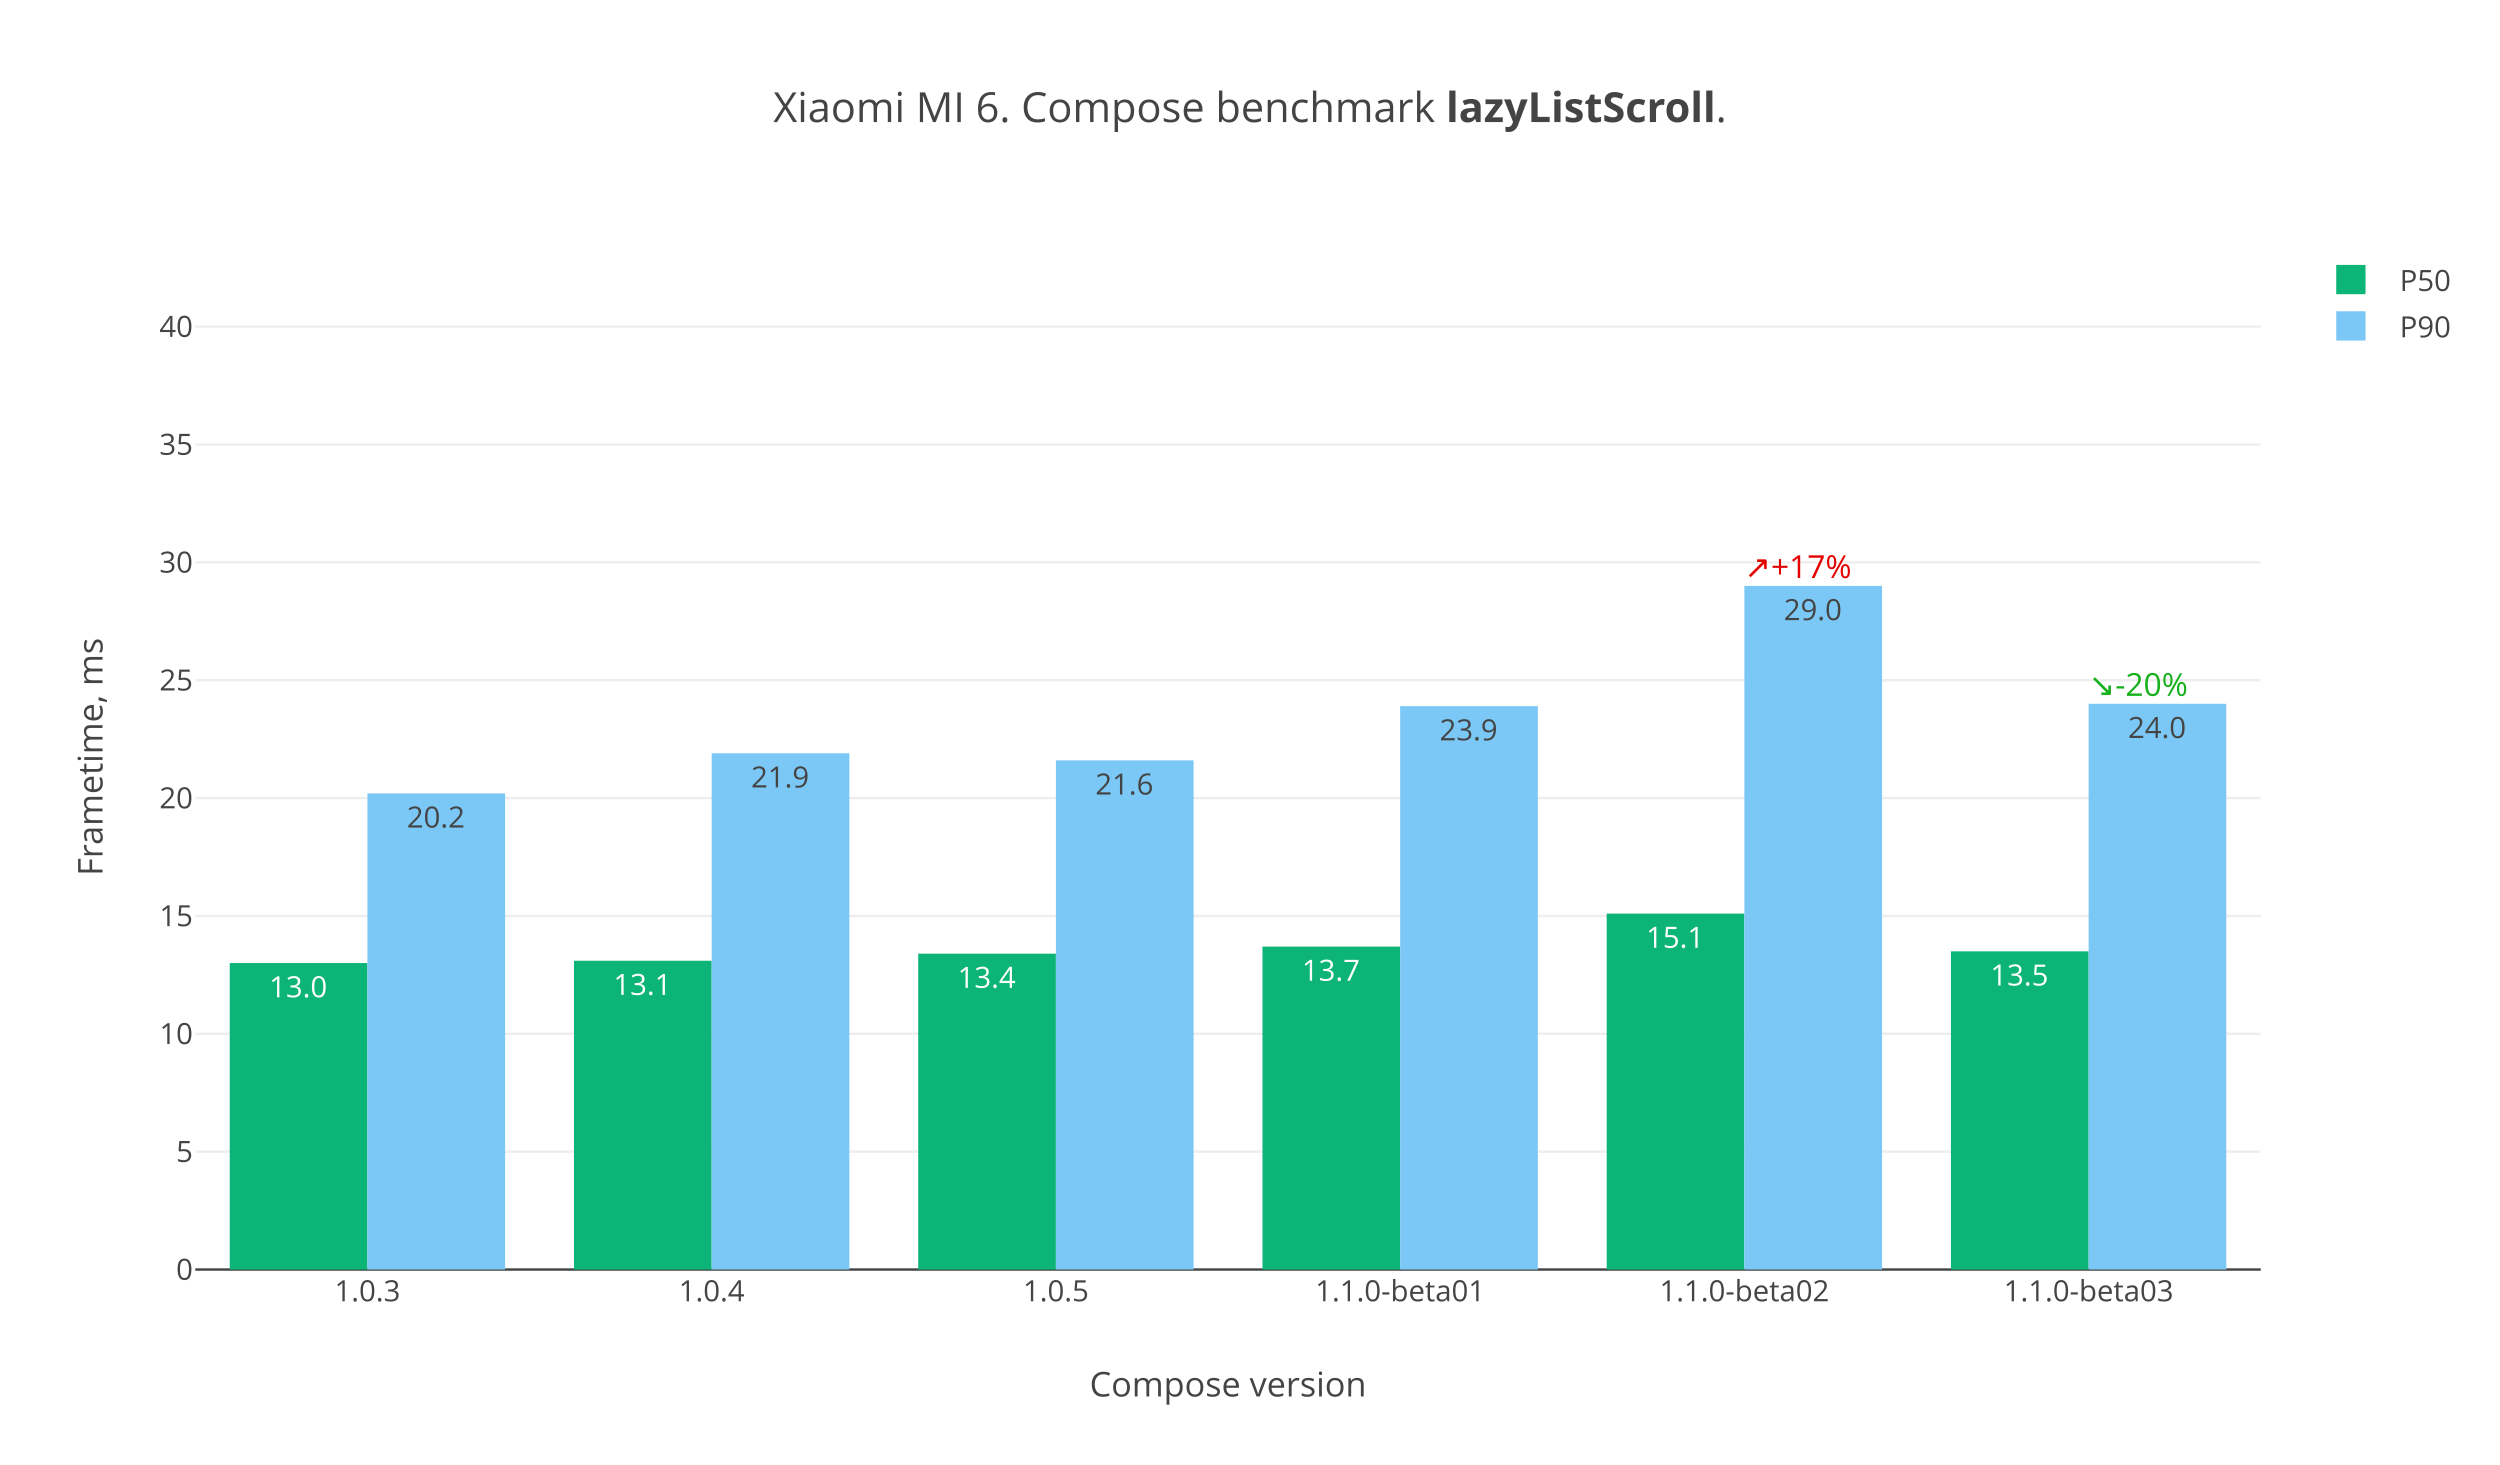
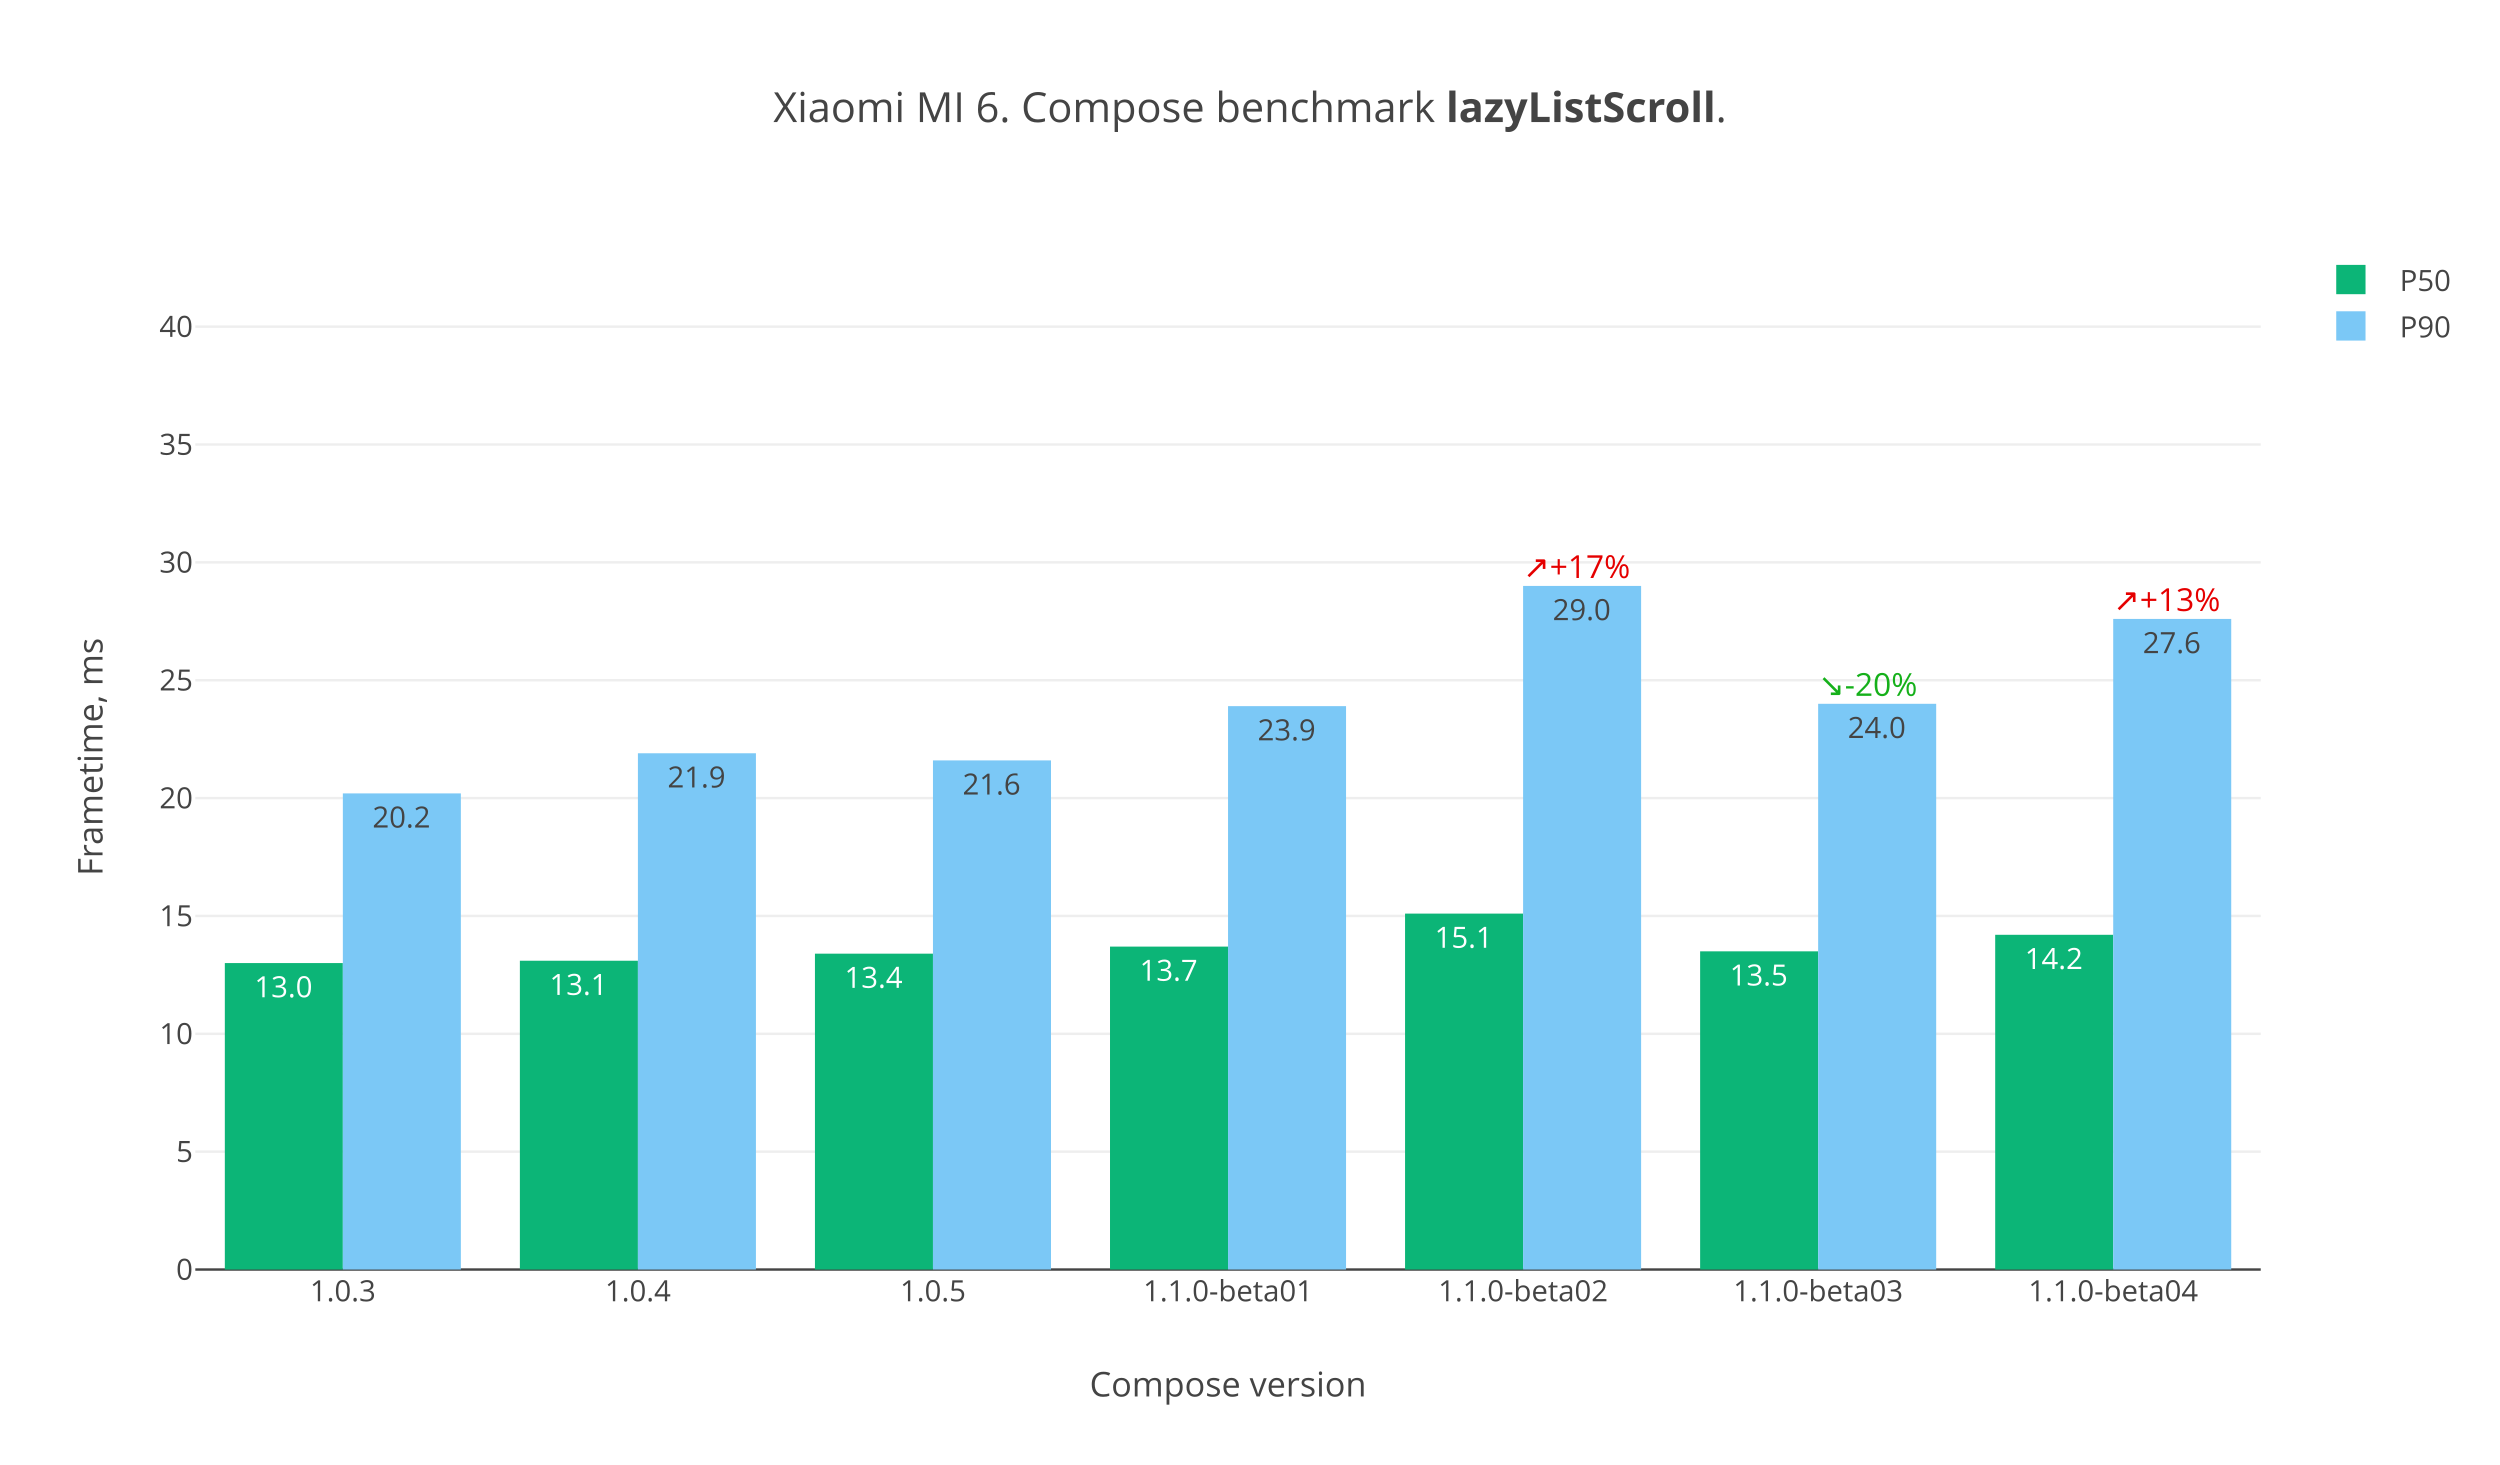
<svg xmlns="http://www.w3.org/2000/svg" class="main-svg" width="1024" height="600" style="" viewBox="0 0 1024 600">
  <rect x="0" y="0" width="1024" height="600" style="fill: rgb(255, 255, 255); fill-opacity: 1;" />
-   <defs id="defs-fd9d37">
+   <defs id="defs-f9fe8b">
    <g class="clips">
-       <clipPath id="clipfd9d37xyplot" class="plotclip">
+       <clipPath id="clipf9fe8bxyplot" class="plotclip">
        <rect width="846" height="420" />
      </clipPath>
-       <clipPath class="axesclip" id="clipfd9d37x">
+       <clipPath class="axesclip" id="clipf9fe8bx">
        <rect x="80" y="0" width="846" height="600" />
      </clipPath>
-       <clipPath class="axesclip" id="clipfd9d37y">
+       <clipPath class="axesclip" id="clipf9fe8by">
        <rect x="0" y="100" width="1024" height="420" />
      </clipPath>
-       <clipPath class="axesclip" id="clipfd9d37xy">
+       <clipPath class="axesclip" id="clipf9fe8bxy">
        <rect x="80" y="100" width="846" height="420" />
      </clipPath>
    </g>
    <g class="gradients" />
  </defs>
  <g class="bglayer" />
  <g class="layer-below">
    <g class="imagelayer" />
    <g class="shapelayer" />
  </g>
  <g class="cartesianlayer">
    <g class="subplot xy">
      <g class="layer-subplot">
        <g class="shapelayer" />
        <g class="imagelayer" />
      </g>
      <g class="gridlayer">
        <g class="x" />
        <g class="y">
          <path class="ygrid crisp" transform="translate(0,471.72)" d="M80,0h846" style="stroke: rgb(238, 238, 238); stroke-opacity: 1; stroke-width: 1px;" />
          <path class="ygrid crisp" transform="translate(0,423.45)" d="M80,0h846" style="stroke: rgb(238, 238, 238); stroke-opacity: 1; stroke-width: 1px;" />
          <path class="ygrid crisp" transform="translate(0,375.17)" d="M80,0h846" style="stroke: rgb(238, 238, 238); stroke-opacity: 1; stroke-width: 1px;" />
          <path class="ygrid crisp" transform="translate(0,326.9)" d="M80,0h846" style="stroke: rgb(238, 238, 238); stroke-opacity: 1; stroke-width: 1px;" />
          <path class="ygrid crisp" transform="translate(0,278.62)" d="M80,0h846" style="stroke: rgb(238, 238, 238); stroke-opacity: 1; stroke-width: 1px;" />
          <path class="ygrid crisp" transform="translate(0,230.34)" d="M80,0h846" style="stroke: rgb(238, 238, 238); stroke-opacity: 1; stroke-width: 1px;" />
          <path class="ygrid crisp" transform="translate(0,182.07)" d="M80,0h846" style="stroke: rgb(238, 238, 238); stroke-opacity: 1; stroke-width: 1px;" />
          <path class="ygrid crisp" transform="translate(0,133.79)" d="M80,0h846" style="stroke: rgb(238, 238, 238); stroke-opacity: 1; stroke-width: 1px;" />
        </g>
      </g>
      <g class="zerolinelayer">
        <path class="yzl zl crisp" transform="translate(0,520)" d="M80,0h846" style="stroke: rgb(68, 68, 68); stroke-opacity: 1; stroke-width: 1px;" />
      </g>
      <path class="xlines-below" />
      <path class="ylines-below" />
      <g class="overlines-below" />
      <g class="xaxislayer-below" />
      <g class="yaxislayer-below" />
      <g class="overaxes-below" />
-       <g class="plot" transform="translate(80,100)" clip-path="url('#clipfd9d37xyplot')">
+       <g class="plot" transform="translate(80,100)" clip-path="url('#clipf9fe8bxyplot')">
        <g class="barlayer mlayer">
          <g class="trace bars" style="opacity: 1;">
            <g class="points">
              <g class="point">
-                 <path d="M14.1,420V294.48H70.5V420Z" style="vector-effect: non-scaling-stroke; opacity: 1; stroke-width: 0px; fill: rgb(12, 181, 119); fill-opacity: 1;" />
-                 <text class="bartext bartext-inside" text-anchor="middle" data-notex="1" x="0" y="0" style="font-family: 'Open Sans', verdana, arial, sans-serif; font-size: 12px; fill: rgb(255, 255, 255); fill-opacity: 1; white-space: pre;" transform="translate(42.13594,308.48)">13.0</text>
-               </g>
-               <g class="point">
-                 <path d="M155.1,420V293.52H211.5V420Z" style="vector-effect: non-scaling-stroke; opacity: 1; stroke-width: 0px; fill: rgb(12, 181, 119); fill-opacity: 1;" />
-                 <text class="bartext bartext-inside" text-anchor="middle" data-notex="1" x="0" y="0" style="font-family: 'Open Sans', verdana, arial, sans-serif; font-size: 12px; fill: rgb(255, 255, 255); fill-opacity: 1; white-space: pre;" transform="translate(183.1359,307.52)">13.1</text>
-               </g>
-               <g class="point">
-                 <path d="M296.1,420V290.62H352.5V420Z" style="vector-effect: non-scaling-stroke; opacity: 1; stroke-width: 0px; fill: rgb(12, 181, 119); fill-opacity: 1;" />
-                 <text class="bartext bartext-inside" text-anchor="middle" data-notex="1" x="0" y="0" style="font-family: 'Open Sans', verdana, arial, sans-serif; font-size: 12px; fill: rgb(255, 255, 255); fill-opacity: 1; white-space: pre;" transform="translate(324.1359,304.62)">13.4</text>
-               </g>
-               <g class="point">
-                 <path d="M437.1,420V287.72H493.5V420Z" style="vector-effect: non-scaling-stroke; opacity: 1; stroke-width: 0px; fill: rgb(12, 181, 119); fill-opacity: 1;" />
-                 <text class="bartext bartext-inside" text-anchor="middle" data-notex="1" x="0" y="0" style="font-family: 'Open Sans', verdana, arial, sans-serif; font-size: 12px; fill: rgb(255, 255, 255); fill-opacity: 1; white-space: pre;" transform="translate(465.1359,301.72)">13.7</text>
-               </g>
-               <g class="point">
-                 <path d="M578.1,420V274.21H634.5V420Z" style="vector-effect: non-scaling-stroke; opacity: 1; stroke-width: 0px; fill: rgb(12, 181, 119); fill-opacity: 1;" />
-                 <text class="bartext bartext-inside" text-anchor="middle" data-notex="1" x="0" y="0" style="font-family: 'Open Sans', verdana, arial, sans-serif; font-size: 12px; fill: rgb(255, 255, 255); fill-opacity: 1; white-space: pre;" transform="translate(606.1359,288.21)">15.1</text>
-               </g>
-               <g class="point">
-                 <path d="M719.1,420V289.66H775.5V420Z" style="vector-effect: non-scaling-stroke; opacity: 1; stroke-width: 0px; fill: rgb(12, 181, 119); fill-opacity: 1;" />
-                 <text class="bartext bartext-inside" text-anchor="middle" data-notex="1" x="0" y="0" style="font-family: 'Open Sans', verdana, arial, sans-serif; font-size: 12px; fill: rgb(255, 255, 255); fill-opacity: 1; white-space: pre;" transform="translate(747.1359,303.66)">13.5</text>
+                 <path d="M12.09,420V294.48H60.43V420Z" style="vector-effect: non-scaling-stroke; opacity: 1; stroke-width: 0px; fill: rgb(12, 181, 119); fill-opacity: 1;" />
+                 <text class="bartext bartext-inside" text-anchor="middle" data-notex="1" x="0" y="0" style="font-family: 'Open Sans', verdana, arial, sans-serif; font-size: 12px; fill: rgb(255, 255, 255); fill-opacity: 1; white-space: pre;" transform="translate(36.09594,308.48)">13.0</text>
+               </g>
+               <g class="point">
+                 <path d="M132.94,420V293.52H181.29V420Z" style="vector-effect: non-scaling-stroke; opacity: 1; stroke-width: 0px; fill: rgb(12, 181, 119); fill-opacity: 1;" />
+                 <text class="bartext bartext-inside" text-anchor="middle" data-notex="1" x="0" y="0" style="font-family: 'Open Sans', verdana, arial, sans-serif; font-size: 12px; fill: rgb(255, 255, 255); fill-opacity: 1; white-space: pre;" transform="translate(156.9509,307.52)">13.1</text>
+               </g>
+               <g class="point">
+                 <path d="M253.8,420V290.62H302.14V420Z" style="vector-effect: non-scaling-stroke; opacity: 1; stroke-width: 0px; fill: rgb(12, 181, 119); fill-opacity: 1;" />
+                 <text class="bartext bartext-inside" text-anchor="middle" data-notex="1" x="0" y="0" style="font-family: 'Open Sans', verdana, arial, sans-serif; font-size: 12px; fill: rgb(255, 255, 255); fill-opacity: 1; white-space: pre;" transform="translate(277.8059,304.62)">13.4</text>
+               </g>
+               <g class="point">
+                 <path d="M374.66,420V287.72H423V420Z" style="vector-effect: non-scaling-stroke; opacity: 1; stroke-width: 0px; fill: rgb(12, 181, 119); fill-opacity: 1;" />
+                 <text class="bartext bartext-inside" text-anchor="middle" data-notex="1" x="0" y="0" style="font-family: 'Open Sans', verdana, arial, sans-serif; font-size: 12px; fill: rgb(255, 255, 255); fill-opacity: 1; white-space: pre;" transform="translate(398.6659,301.72)">13.7</text>
+               </g>
+               <g class="point">
+                 <path d="M495.51,420V274.21H543.86V420Z" style="vector-effect: non-scaling-stroke; opacity: 1; stroke-width: 0px; fill: rgb(12, 181, 119); fill-opacity: 1;" />
+                 <text class="bartext bartext-inside" text-anchor="middle" data-notex="1" x="0" y="0" style="font-family: 'Open Sans', verdana, arial, sans-serif; font-size: 12px; fill: rgb(255, 255, 255); fill-opacity: 1; white-space: pre;" transform="translate(519.5209,288.21)">15.1</text>
+               </g>
+               <g class="point">
+                 <path d="M616.37,420V289.66H664.71V420Z" style="vector-effect: non-scaling-stroke; opacity: 1; stroke-width: 0px; fill: rgb(12, 181, 119); fill-opacity: 1;" />
+                 <text class="bartext bartext-inside" text-anchor="middle" data-notex="1" x="0" y="0" style="font-family: 'Open Sans', verdana, arial, sans-serif; font-size: 12px; fill: rgb(255, 255, 255); fill-opacity: 1; white-space: pre;" transform="translate(640.3759,303.66)">13.5</text>
+               </g>
+               <g class="point">
+                 <path d="M737.23,420V282.9H785.57V420Z" style="vector-effect: non-scaling-stroke; opacity: 1; stroke-width: 0px; fill: rgb(12, 181, 119); fill-opacity: 1;" />
+                 <text class="bartext bartext-inside" text-anchor="middle" data-notex="1" x="0" y="0" style="font-family: 'Open Sans', verdana, arial, sans-serif; font-size: 12px; fill: rgb(255, 255, 255); fill-opacity: 1; white-space: pre;" transform="translate(761.2359,296.9)">14.2</text>
              </g>
            </g>
          </g>
          <g class="trace bars" style="opacity: 1;">
            <g class="points">
              <g class="point">
-                 <path d="M70.5,420V224.97H126.9V420Z" style="vector-effect: non-scaling-stroke; opacity: 1; stroke-width: 0px; fill: rgb(123, 200, 246); fill-opacity: 1;" />
-                 <text class="bartext bartext-inside" text-anchor="middle" data-notex="1" x="0" y="0" style="font-family: 'Open Sans', verdana, arial, sans-serif; font-size: 12px; fill: rgb(68, 68, 68); fill-opacity: 1; white-space: pre;" transform="translate(98.53594,238.97)">20.2</text>
-               </g>
-               <g class="point">
-                 <path d="M211.5,420V208.55H267.9V420Z" style="vector-effect: non-scaling-stroke; opacity: 1; stroke-width: 0px; fill: rgb(123, 200, 246); fill-opacity: 1;" />
-                 <text class="bartext bartext-inside" text-anchor="middle" data-notex="1" x="0" y="0" style="font-family: 'Open Sans', verdana, arial, sans-serif; font-size: 12px; fill: rgb(68, 68, 68); fill-opacity: 1; white-space: pre;" transform="translate(239.5359,222.55)">21.9</text>
-               </g>
-               <g class="point">
-                 <path d="M352.5,420V211.45H408.9V420Z" style="vector-effect: non-scaling-stroke; opacity: 1; stroke-width: 0px; fill: rgb(123, 200, 246); fill-opacity: 1;" />
-                 <text class="bartext bartext-inside" text-anchor="middle" data-notex="1" x="0" y="0" style="font-family: 'Open Sans', verdana, arial, sans-serif; font-size: 12px; fill: rgb(68, 68, 68); fill-opacity: 1; white-space: pre;" transform="translate(380.5359,225.45)">21.6</text>
-               </g>
-               <g class="point">
-                 <path d="M493.5,420V189.24H549.9V420Z" style="vector-effect: non-scaling-stroke; opacity: 1; stroke-width: 0px; fill: rgb(123, 200, 246); fill-opacity: 1;" />
-                 <text class="bartext bartext-inside" text-anchor="middle" data-notex="1" x="0" y="0" style="font-family: 'Open Sans', verdana, arial, sans-serif; font-size: 12px; fill: rgb(68, 68, 68); fill-opacity: 1; white-space: pre;" transform="translate(521.5359,203.24)">23.9</text>
-               </g>
-               <g class="point">
-                 <path d="M634.5,420V140H690.9V420Z" style="vector-effect: non-scaling-stroke; opacity: 1; stroke-width: 0px; fill: rgb(123, 200, 246); fill-opacity: 1;" />
-                 <text class="bartext bartext-inside" text-anchor="middle" data-notex="1" x="0" y="0" style="font-family: 'Open Sans', verdana, arial, sans-serif; font-size: 12px; fill: rgb(68, 68, 68); fill-opacity: 1; white-space: pre;" transform="translate(662.5359,154)">29.0</text>
-               </g>
-               <g class="point">
-                 <path d="M775.5,420V188.28H831.9V420Z" style="vector-effect: non-scaling-stroke; opacity: 1; stroke-width: 0px; fill: rgb(123, 200, 246); fill-opacity: 1;" />
-                 <text class="bartext bartext-inside" text-anchor="middle" data-notex="1" x="0" y="0" style="font-family: 'Open Sans', verdana, arial, sans-serif; font-size: 12px; fill: rgb(68, 68, 68); fill-opacity: 1; white-space: pre;" transform="translate(803.5359,202.28)">24.0</text>
+                 <path d="M60.43,420V224.97H108.77V420Z" style="vector-effect: non-scaling-stroke; opacity: 1; stroke-width: 0px; fill: rgb(123, 200, 246); fill-opacity: 1;" />
+                 <text class="bartext bartext-inside" text-anchor="middle" data-notex="1" x="0" y="0" style="font-family: 'Open Sans', verdana, arial, sans-serif; font-size: 12px; fill: rgb(68, 68, 68); fill-opacity: 1; white-space: pre;" transform="translate(84.43594,238.97)">20.2</text>
+               </g>
+               <g class="point">
+                 <path d="M181.29,420V208.55H229.63V420Z" style="vector-effect: non-scaling-stroke; opacity: 1; stroke-width: 0px; fill: rgb(123, 200, 246); fill-opacity: 1;" />
+                 <text class="bartext bartext-inside" text-anchor="middle" data-notex="1" x="0" y="0" style="font-family: 'Open Sans', verdana, arial, sans-serif; font-size: 12px; fill: rgb(68, 68, 68); fill-opacity: 1; white-space: pre;" transform="translate(205.2959,222.55)">21.9</text>
+               </g>
+               <g class="point">
+                 <path d="M302.14,420V211.45H350.49V420Z" style="vector-effect: non-scaling-stroke; opacity: 1; stroke-width: 0px; fill: rgb(123, 200, 246); fill-opacity: 1;" />
+                 <text class="bartext bartext-inside" text-anchor="middle" data-notex="1" x="0" y="0" style="font-family: 'Open Sans', verdana, arial, sans-serif; font-size: 12px; fill: rgb(68, 68, 68); fill-opacity: 1; white-space: pre;" transform="translate(326.1509,225.45)">21.6</text>
+               </g>
+               <g class="point">
+                 <path d="M423,420V189.24H471.34V420Z" style="vector-effect: non-scaling-stroke; opacity: 1; stroke-width: 0px; fill: rgb(123, 200, 246); fill-opacity: 1;" />
+                 <text class="bartext bartext-inside" text-anchor="middle" data-notex="1" x="0" y="0" style="font-family: 'Open Sans', verdana, arial, sans-serif; font-size: 12px; fill: rgb(68, 68, 68); fill-opacity: 1; white-space: pre;" transform="translate(447.0059,203.24)">23.9</text>
+               </g>
+               <g class="point">
+                 <path d="M543.86,420V140H592.2V420Z" style="vector-effect: non-scaling-stroke; opacity: 1; stroke-width: 0px; fill: rgb(123, 200, 246); fill-opacity: 1;" />
+                 <text class="bartext bartext-inside" text-anchor="middle" data-notex="1" x="0" y="0" style="font-family: 'Open Sans', verdana, arial, sans-serif; font-size: 12px; fill: rgb(68, 68, 68); fill-opacity: 1; white-space: pre;" transform="translate(567.8659,154)">29.0</text>
+               </g>
+               <g class="point">
+                 <path d="M664.71,420V188.28H713.06V420Z" style="vector-effect: non-scaling-stroke; opacity: 1; stroke-width: 0px; fill: rgb(123, 200, 246); fill-opacity: 1;" />
+                 <text class="bartext bartext-inside" text-anchor="middle" data-notex="1" x="0" y="0" style="font-family: 'Open Sans', verdana, arial, sans-serif; font-size: 12px; fill: rgb(68, 68, 68); fill-opacity: 1; white-space: pre;" transform="translate(688.7209,202.28)">24.0</text>
+               </g>
+               <g class="point">
+                 <path d="M785.57,420V153.52H833.91V420Z" style="vector-effect: non-scaling-stroke; opacity: 1; stroke-width: 0px; fill: rgb(123, 200, 246); fill-opacity: 1;" />
+                 <text class="bartext bartext-inside" text-anchor="middle" data-notex="1" x="0" y="0" style="font-family: 'Open Sans', verdana, arial, sans-serif; font-size: 12px; fill: rgb(68, 68, 68); fill-opacity: 1; white-space: pre;" transform="translate(809.5759,167.52)">27.6</text>
              </g>
            </g>
          </g>
        </g>
        <g class="scatterlayer mlayer">
-           <g class="trace scatter trace8ea49d" style="stroke-miterlimit: 2; opacity: 1;">
+           <g class="trace scatter tracef26b72" style="stroke-miterlimit: 2; opacity: 1;">
            <g class="fills" />
            <g class="errorbars" />
            <g class="lines" />
            <g class="points" />
            <g class="text">
              <g class="textpoint" />
              <g class="textpoint" />
              <g class="textpoint" />
              <g class="textpoint" />
              <g class="textpoint" />
              <g class="textpoint" />
-             </g>
-           </g>
-           <g class="trace scatter trace73e165" style="stroke-miterlimit: 2; opacity: 1;">
+               <g class="textpoint" />
+             </g>
+           </g>
+           <g class="trace scatter trace521e4e" style="stroke-miterlimit: 2; opacity: 1;">
            <g class="fills" />
            <g class="errorbars" />
            <g class="lines" />
            <g class="points" />
            <g class="text">
              <g class="textpoint" />
              <g class="textpoint" />
              <g class="textpoint" />
              <g class="textpoint" />
              <g class="textpoint" transform="translate(0,-3.25)">
-                 <text x="634.5" y="140" text-anchor="start" style="font-family: 'Open Sans', verdana, arial, sans-serif; font-size: 13px; fill: rgb(229, 0, 0); fill-opacity: 1; white-space: pre;">↗+17%</text>
+                 <text x="543.86" y="140" text-anchor="start" style="font-family: 'Open Sans', verdana, arial, sans-serif; font-size: 13px; fill: rgb(229, 0, 0); fill-opacity: 1; white-space: pre;">↗+17%</text>
              </g>
              <g class="textpoint" transform="translate(0,-3.25)">
-                 <text x="775.5" y="188.28" text-anchor="start" style="font-family: 'Open Sans', verdana, arial, sans-serif; font-size: 13px; fill: rgb(21, 176, 26); fill-opacity: 1; white-space: pre;">↘-20%</text>
+                 <text x="664.71" y="188.28" text-anchor="start" style="font-family: 'Open Sans', verdana, arial, sans-serif; font-size: 13px; fill: rgb(21, 176, 26); fill-opacity: 1; white-space: pre;">↘-20%</text>
+               </g>
+               <g class="textpoint" transform="translate(0,-3.25)">
+                 <text x="785.57" y="153.52" text-anchor="start" style="font-family: 'Open Sans', verdana, arial, sans-serif; font-size: 13px; fill: rgb(229, 0, 0); fill-opacity: 1; white-space: pre;">↗+13%</text>
              </g>
            </g>
          </g>
        </g>
      </g>
      <g class="overplot" />
      <path class="xlines-above crisp" style="fill: none;" d="M0,0" />
      <path class="ylines-above crisp" style="fill: none;" d="M0,0" />
      <g class="overlines-above" />
      <g class="xaxislayer-above">
        <g class="xtick">
-           <text text-anchor="middle" x="0" y="533" transform="translate(150.5,0)" style="font-family: 'Open Sans', verdana, arial, sans-serif; font-size: 12px; fill: rgb(68, 68, 68); fill-opacity: 1; white-space: pre;">1.0.3</text>
-         </g>
-         <g class="xtick">
-           <text text-anchor="middle" x="0" y="533" transform="translate(291.5,0)" style="font-family: 'Open Sans', verdana, arial, sans-serif; font-size: 12px; fill: rgb(68, 68, 68); fill-opacity: 1; white-space: pre;">1.0.4</text>
-         </g>
-         <g class="xtick">
-           <text text-anchor="middle" x="0" y="533" transform="translate(432.5,0)" style="font-family: 'Open Sans', verdana, arial, sans-serif; font-size: 12px; fill: rgb(68, 68, 68); fill-opacity: 1; white-space: pre;">1.0.5</text>
-         </g>
-         <g class="xtick">
-           <text text-anchor="middle" x="0" y="533" transform="translate(573.5,0)" style="font-family: 'Open Sans', verdana, arial, sans-serif; font-size: 12px; fill: rgb(68, 68, 68); fill-opacity: 1; white-space: pre;">1.1.0-beta01</text>
-         </g>
-         <g class="xtick">
-           <text text-anchor="middle" x="0" y="533" transform="translate(714.5,0)" style="font-family: 'Open Sans', verdana, arial, sans-serif; font-size: 12px; fill: rgb(68, 68, 68); fill-opacity: 1; white-space: pre;">1.1.0-beta02</text>
-         </g>
-         <g class="xtick">
-           <text text-anchor="middle" x="0" y="533" transform="translate(855.5,0)" style="font-family: 'Open Sans', verdana, arial, sans-serif; font-size: 12px; fill: rgb(68, 68, 68); fill-opacity: 1; white-space: pre;">1.1.0-beta03</text>
+           <text text-anchor="middle" x="0" y="533" transform="translate(140.43,0)" style="font-family: 'Open Sans', verdana, arial, sans-serif; font-size: 12px; fill: rgb(68, 68, 68); fill-opacity: 1; white-space: pre;">1.0.3</text>
+         </g>
+         <g class="xtick">
+           <text text-anchor="middle" x="0" y="533" transform="translate(261.29,0)" style="font-family: 'Open Sans', verdana, arial, sans-serif; font-size: 12px; fill: rgb(68, 68, 68); fill-opacity: 1; white-space: pre;">1.0.4</text>
+         </g>
+         <g class="xtick">
+           <text text-anchor="middle" x="0" y="533" transform="translate(382.14,0)" style="font-family: 'Open Sans', verdana, arial, sans-serif; font-size: 12px; fill: rgb(68, 68, 68); fill-opacity: 1; white-space: pre;">1.0.5</text>
+         </g>
+         <g class="xtick">
+           <text text-anchor="middle" x="0" y="533" transform="translate(503,0)" style="font-family: 'Open Sans', verdana, arial, sans-serif; font-size: 12px; fill: rgb(68, 68, 68); fill-opacity: 1; white-space: pre;">1.1.0-beta01</text>
+         </g>
+         <g class="xtick">
+           <text text-anchor="middle" x="0" y="533" transform="translate(623.86,0)" style="font-family: 'Open Sans', verdana, arial, sans-serif; font-size: 12px; fill: rgb(68, 68, 68); fill-opacity: 1; white-space: pre;">1.1.0-beta02</text>
+         </g>
+         <g class="xtick">
+           <text text-anchor="middle" x="0" y="533" transform="translate(744.71,0)" style="font-family: 'Open Sans', verdana, arial, sans-serif; font-size: 12px; fill: rgb(68, 68, 68); fill-opacity: 1; white-space: pre;">1.1.0-beta03</text>
+         </g>
+         <g class="xtick">
+           <text text-anchor="middle" x="0" y="533" transform="translate(865.57,0)" style="font-family: 'Open Sans', verdana, arial, sans-serif; font-size: 12px; fill: rgb(68, 68, 68); fill-opacity: 1; white-space: pre;">1.1.0-beta04</text>
        </g>
      </g>
      <g class="yaxislayer-above">
        <g class="ytick">
          <text text-anchor="end" x="79" y="4.2" transform="translate(0,520)" style="font-family: 'Open Sans', verdana, arial, sans-serif; font-size: 12px; fill: rgb(68, 68, 68); fill-opacity: 1; white-space: pre;">0</text>
        </g>
        <g class="ytick">
          <text text-anchor="end" x="79" y="4.2" transform="translate(0,471.72)" style="font-family: 'Open Sans', verdana, arial, sans-serif; font-size: 12px; fill: rgb(68, 68, 68); fill-opacity: 1; white-space: pre;">5</text>
        </g>
        <g class="ytick">
          <text text-anchor="end" x="79" y="4.2" transform="translate(0,423.45)" style="font-family: 'Open Sans', verdana, arial, sans-serif; font-size: 12px; fill: rgb(68, 68, 68); fill-opacity: 1; white-space: pre;">10</text>
        </g>
        <g class="ytick">
          <text text-anchor="end" x="79" y="4.2" transform="translate(0,375.17)" style="font-family: 'Open Sans', verdana, arial, sans-serif; font-size: 12px; fill: rgb(68, 68, 68); fill-opacity: 1; white-space: pre;">15</text>
        </g>
        <g class="ytick">
          <text text-anchor="end" x="79" y="4.2" transform="translate(0,326.9)" style="font-family: 'Open Sans', verdana, arial, sans-serif; font-size: 12px; fill: rgb(68, 68, 68); fill-opacity: 1; white-space: pre;">20</text>
        </g>
        <g class="ytick">
          <text text-anchor="end" x="79" y="4.2" transform="translate(0,278.62)" style="font-family: 'Open Sans', verdana, arial, sans-serif; font-size: 12px; fill: rgb(68, 68, 68); fill-opacity: 1; white-space: pre;">25</text>
        </g>
        <g class="ytick">
          <text text-anchor="end" x="79" y="4.2" transform="translate(0,230.34)" style="font-family: 'Open Sans', verdana, arial, sans-serif; font-size: 12px; fill: rgb(68, 68, 68); fill-opacity: 1; white-space: pre;">30</text>
        </g>
        <g class="ytick">
          <text text-anchor="end" x="79" y="4.2" transform="translate(0,182.07)" style="font-family: 'Open Sans', verdana, arial, sans-serif; font-size: 12px; fill: rgb(68, 68, 68); fill-opacity: 1; white-space: pre;">35</text>
        </g>
        <g class="ytick">
          <text text-anchor="end" x="79" y="4.2" transform="translate(0,133.79)" style="font-family: 'Open Sans', verdana, arial, sans-serif; font-size: 12px; fill: rgb(68, 68, 68); fill-opacity: 1; white-space: pre;">40</text>
        </g>
      </g>
      <g class="overaxes-above" />
    </g>
  </g>
  <g class="polarlayer" />
  <g class="ternarylayer" />
  <g class="geolayer" />
  <g class="funnelarealayer" />
  <g class="pielayer" />
  <g class="treemaplayer" />
  <g class="sunburstlayer" />
  <g class="glimages" />
-   <defs id="topdefs-fd9d37">
+   <defs id="topdefs-f9fe8b">
    <g class="clips" />
-     <clipPath id="legendfd9d37">
+     <clipPath id="legendf9fe8b">
      <rect width="69" height="48" x="0" y="0" />
    </clipPath>
  </defs>
  <g class="layer-above">
    <g class="imagelayer" />
    <g class="shapelayer" />
  </g>
  <g class="infolayer">
    <g class="legend" pointer-events="all" transform="translate(942.92,100)">
      <rect class="bg" shape-rendering="crispEdges" style="stroke: rgb(68, 68, 68); stroke-opacity: 1; fill: rgb(255, 255, 255); fill-opacity: 1; stroke-width: 0px;" width="69" height="48" x="0" y="0" />
-       <g class="scrollbox" transform="" clip-path="url('#legendfd9d37')">
+       <g class="scrollbox" transform="" clip-path="url('#legendf9fe8b')">
        <g class="groups">
          <g class="traces" style="opacity: 1;" transform="translate(0,14.5)">
            <text class="legendtext" text-anchor="start" x="40" y="4.68" style="font-family: 'Open Sans', verdana, arial, sans-serif; font-size: 12px; fill: rgb(68, 68, 68); fill-opacity: 1; white-space: pre;">P50</text>
            <g class="layers" style="opacity: 1;">
              <g class="legendfill" />
              <g class="legendlines" />
              <g class="legendsymbols">
                <g class="legendpoints">
                  <path class="legendundefined" d="M6,6H-6V-6H6Z" transform="translate(20,0)" style="stroke-width: 0px; fill: rgb(12, 181, 119); fill-opacity: 1;" />
                </g>
              </g>
            </g>
            <rect class="legendtoggle" x="0" y="-9.5" width="63.688" height="19" style="fill: rgb(0, 0, 0); fill-opacity: 0;" />
          </g>
          <g class="traces" style="opacity: 1;" transform="translate(0,33.5)">
            <text class="legendtext" text-anchor="start" x="40" y="4.68" style="font-family: 'Open Sans', verdana, arial, sans-serif; font-size: 12px; fill: rgb(68, 68, 68); fill-opacity: 1; white-space: pre;">P90</text>
            <g class="layers" style="opacity: 1;">
              <g class="legendfill" />
              <g class="legendlines" />
              <g class="legendsymbols">
                <g class="legendpoints">
                  <path class="legendundefined" d="M6,6H-6V-6H6Z" transform="translate(20,0)" style="stroke-width: 0px; fill: rgb(123, 200, 246); fill-opacity: 1;" />
                </g>
              </g>
            </g>
            <rect class="legendtoggle" x="0" y="-9.5" width="63.688" height="19" style="fill: rgb(0, 0, 0); fill-opacity: 0;" />
          </g>
        </g>
      </g>
      <rect class="scrollbar" rx="20" ry="3" width="0" height="0" style="fill: rgb(128, 139, 164); fill-opacity: 1;" x="0" y="0" />
    </g>
    <g class="g-gtitle">
      <text class="gtitle" x="512" y="50" text-anchor="middle" dy="0em" style="font-family: 'Open Sans', verdana, arial, sans-serif; font-size: 17px; fill: rgb(68, 68, 68); opacity: 1; font-weight: normal; white-space: pre;">Xiaomi MI 6. Compose benchmark <tspan style="font-weight:bold">lazyListScroll</tspan>.</text>
    </g>
    <g class="g-xtitle">
      <text class="xtitle" x="503" y="572" text-anchor="middle" style="font-family: 'Open Sans', verdana, arial, sans-serif; font-size: 14px; fill: rgb(68, 68, 68); opacity: 1; font-weight: normal; white-space: pre;">Compose version</text>
    </g>
    <g class="g-ytitle">
      <text class="ytitle" transform="rotate(-90,42,310)" x="42" y="310" text-anchor="middle" style="font-family: 'Open Sans', verdana, arial, sans-serif; font-size: 14px; fill: rgb(68, 68, 68); opacity: 1; font-weight: normal; white-space: pre;">Frametime, ms</text>
    </g>
  </g>
</svg>
